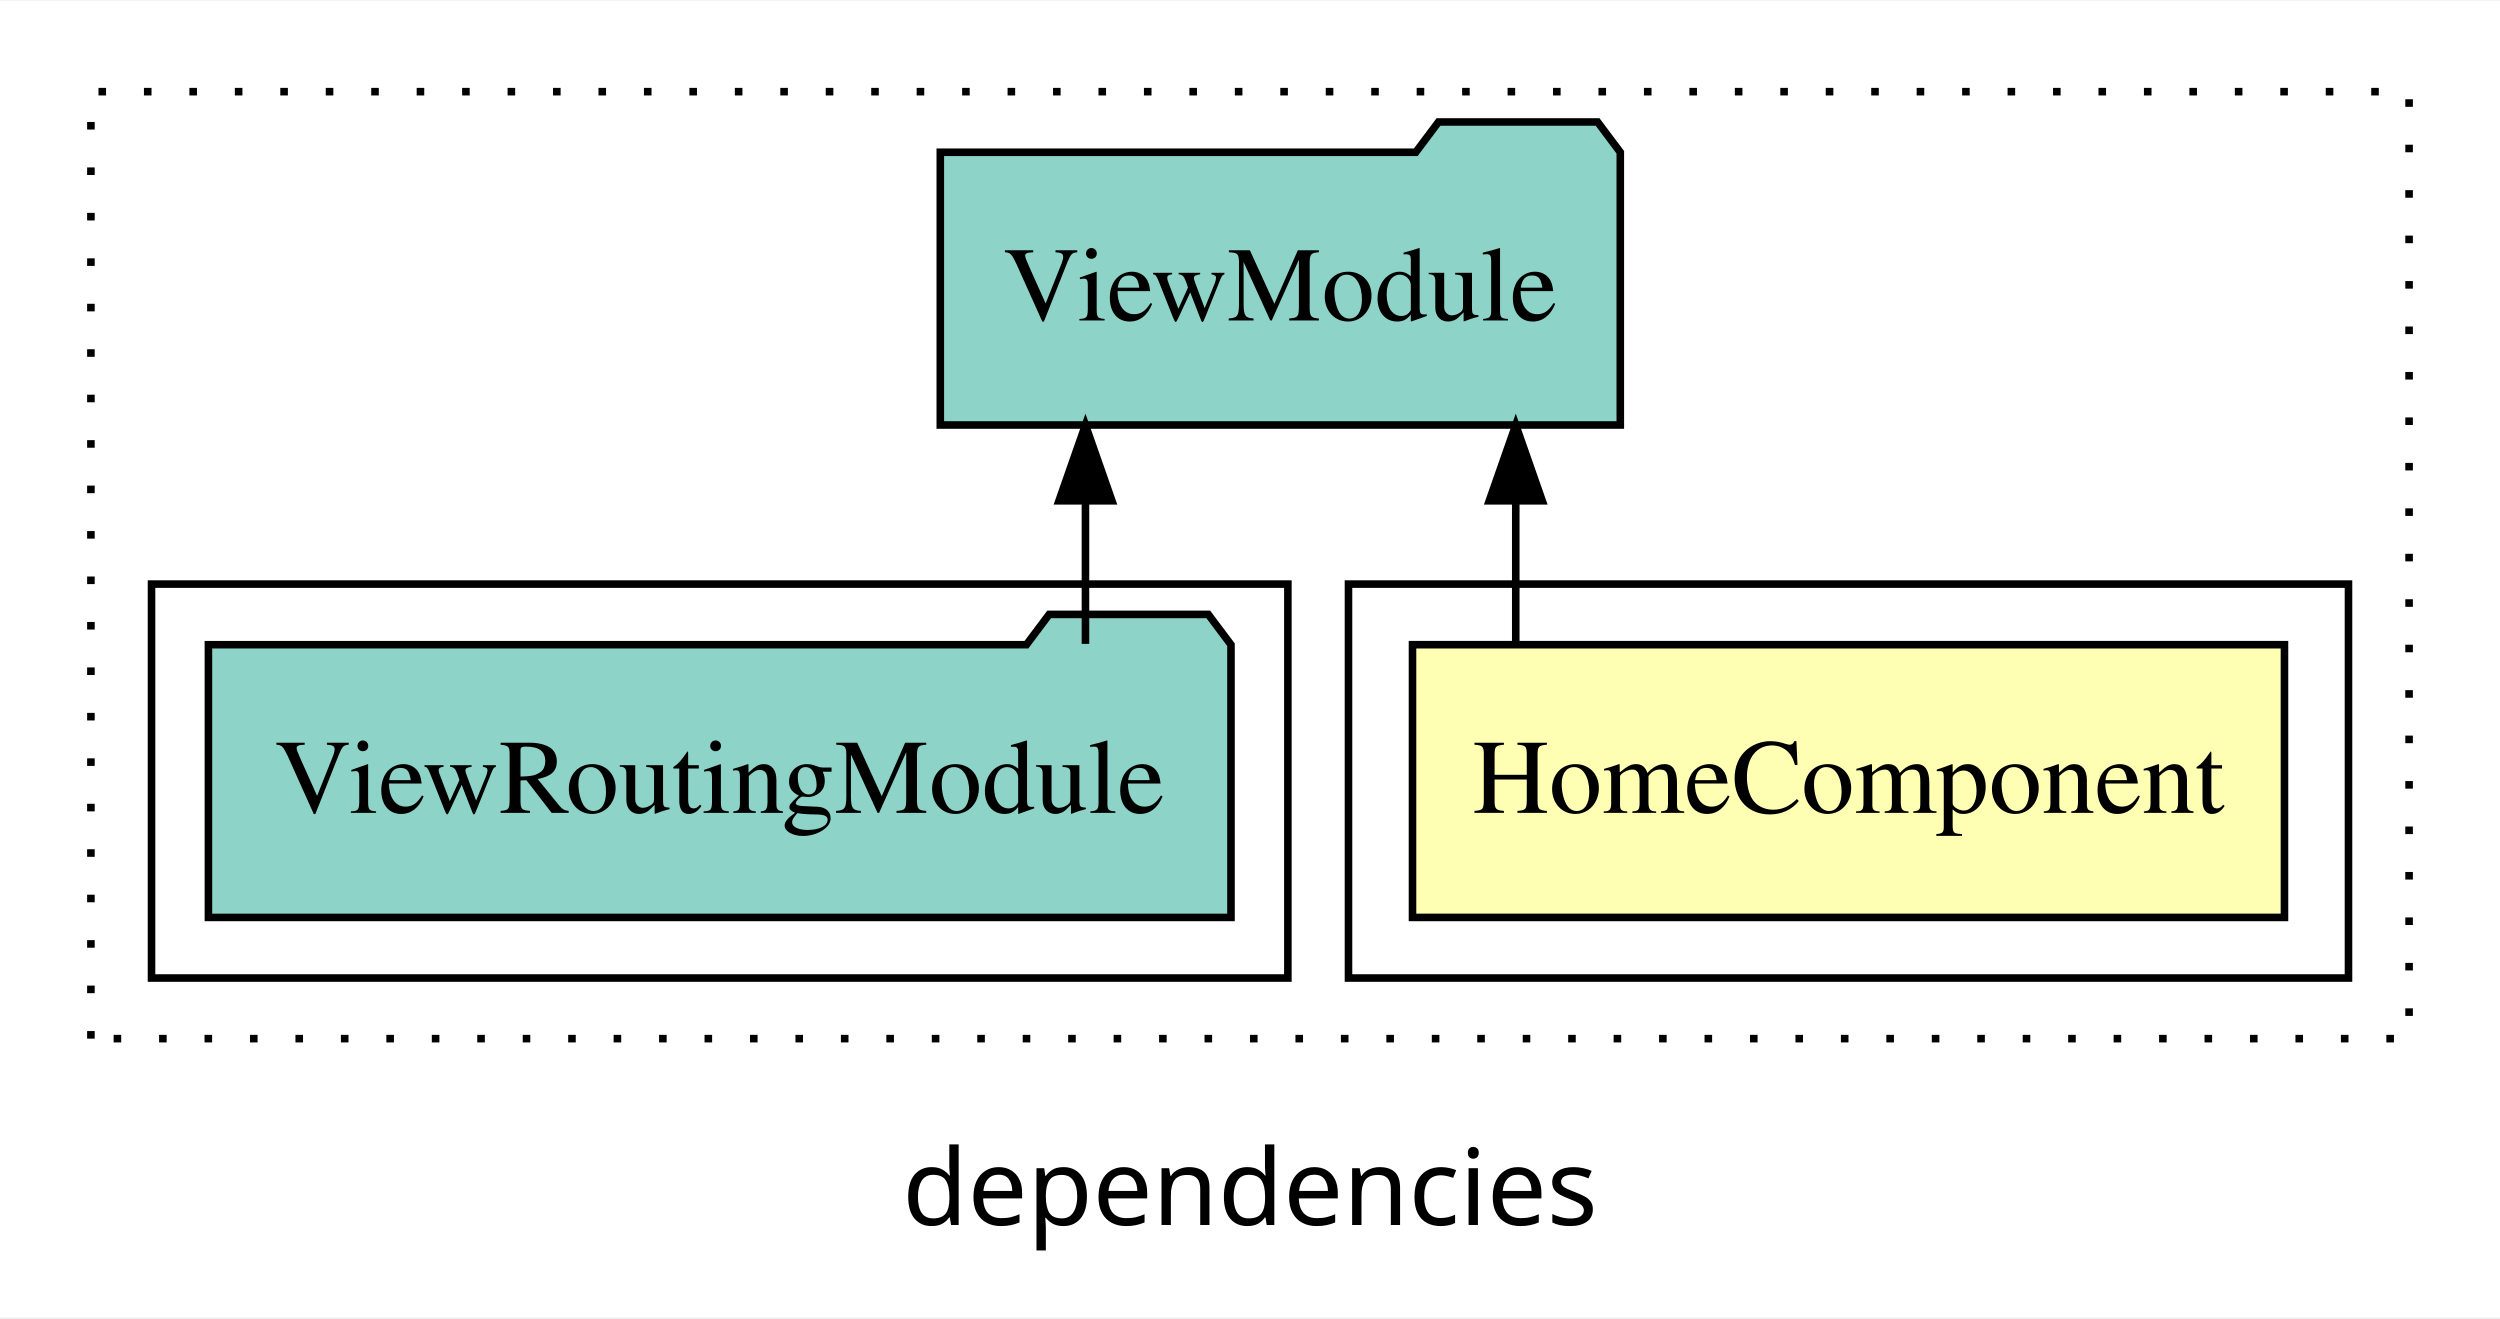
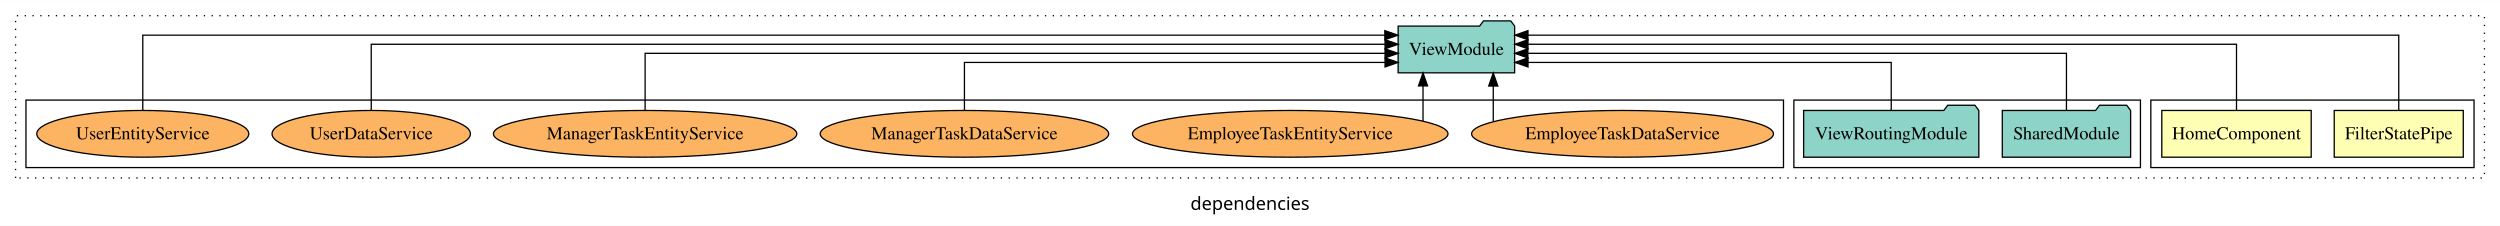
- <svg xmlns="http://www.w3.org/2000/svg" width="330pt" height="174pt" viewBox="0.00 0.00 330.00 173.80">
+ <svg xmlns="http://www.w3.org/2000/svg" width="1926pt" height="174pt" viewBox="0.00 0.00 1926.00 173.80">
  <g id="graph0" class="graph" transform="scale(1 1) rotate(0) translate(4 169.8)">
-     <polygon fill="white" stroke="transparent" points="-4,4 -4,-169.8 326,-169.8 326,4 -4,4" />
-     <text text-anchor="middle" x="161" y="-8.2" font-family="sans-serif" font-size="14.00">dependencies</text>
+     <polygon fill="white" stroke="transparent" points="-4,4 -4,-169.8 1922,-169.8 1922,4 -4,4" />
+     <text text-anchor="middle" x="959" y="-8.2" font-family="sans-serif" font-size="14.00">dependencies</text>
    <g id="clust1" class="cluster">
-       <polygon fill="none" stroke="black" stroke-dasharray="1,5" points="8,-32.8 8,-157.8 314,-157.8 314,-32.8 8,-32.8" />
+       <polygon fill="none" stroke="black" stroke-dasharray="1,5" points="8,-32.8 8,-157.8 1910,-157.8 1910,-32.8 8,-32.8" />
    </g>
    <g id="clust2" class="cluster">
-       <polygon fill="none" stroke="black" points="174,-40.8 174,-92.8 306,-92.8 306,-40.8 174,-40.8" />
+       <polygon fill="none" stroke="black" points="1653,-40.8 1653,-92.8 1902,-92.8 1902,-40.8 1653,-40.8" />
    </g>
-     <g id="clust4" class="cluster">
-       <polygon fill="none" stroke="black" points="16,-40.8 16,-92.8 166,-92.8 166,-40.8 16,-40.8" />
+     <g id="clust5" class="cluster">
+       <polygon fill="none" stroke="black" points="1378,-40.8 1378,-92.8 1645,-92.8 1645,-40.8 1378,-40.8" />
+     </g>
+     <g id="clust8" class="cluster">
+       <polygon fill="none" stroke="black" points="16,-40.8 16,-92.8 1370,-92.8 1370,-40.8 16,-40.8" />
    </g>
    <g id="node1" class="node">
-       <polygon fill="#ffffb3" stroke="black" points="297.55,-84.8 182.45,-84.8 182.45,-48.8 297.55,-48.8 297.55,-84.8" />
-       <text text-anchor="middle" x="240" y="-62.6" font-family="Times,serif" font-size="14.00">HomeComponent</text>
+       <polygon fill="#ffffb3" stroke="black" points="1893.71,-84.8 1794.29,-84.8 1794.29,-48.8 1893.71,-48.8 1893.71,-84.8" />
+       <text text-anchor="middle" x="1844" y="-62.6" font-family="Times,serif" font-size="14.00">FilterStatePipe</text>
+     </g>
+     <g id="node3" class="node">
+       <polygon fill="#8dd3c7" stroke="black" points="1162.88,-149.8 1159.88,-153.8 1138.88,-153.8 1135.88,-149.8 1073.12,-149.8 1073.12,-113.8 1162.88,-113.8 1162.88,-149.8" />
+       <text text-anchor="middle" x="1118" y="-127.6" font-family="Times,serif" font-size="14.00">ViewModule</text>
+     </g>
+     <g id="edge1" class="edge">
+       <path fill="none" stroke="black" d="M1844,-84.81C1844,-107.29 1844,-142.8 1844,-142.8 1844,-142.8 1173.14,-142.8 1173.14,-142.8" />
+       <polygon fill="black" stroke="black" points="1173.14,-139.3 1163.14,-142.8 1173.14,-146.3 1173.14,-139.3" />
    </g>
    <g id="node2" class="node">
-       <polygon fill="#8dd3c7" stroke="black" points="209.88,-149.8 206.88,-153.8 185.88,-153.8 182.88,-149.8 120.12,-149.8 120.12,-113.8 209.88,-113.8 209.88,-149.8" />
-       <text text-anchor="middle" x="165" y="-127.6" font-family="Times,serif" font-size="14.00">ViewModule</text>
-     </g>
-     <g id="edge1" class="edge">
-       <path fill="none" stroke="black" d="M196.08,-84.91C196.08,-84.91 196.08,-103.79 196.08,-103.79" />
-       <polygon fill="black" stroke="black" points="192.58,-103.79 196.08,-113.79 199.58,-103.79 192.58,-103.79" />
-     </g>
-     <g id="node3" class="node">
-       <polygon fill="#8dd3c7" stroke="black" points="158.49,-84.8 155.49,-88.8 134.49,-88.8 131.49,-84.8 23.51,-84.8 23.51,-48.8 158.49,-48.8 158.49,-84.8" />
-       <text text-anchor="middle" x="91" y="-62.6" font-family="Times,serif" font-size="14.00">ViewRoutingModule</text>
+       <polygon fill="#ffffb3" stroke="black" points="1776.55,-84.8 1661.45,-84.8 1661.45,-48.8 1776.55,-48.8 1776.55,-84.8" />
+       <text text-anchor="middle" x="1719" y="-62.6" font-family="Times,serif" font-size="14.00">HomeComponent</text>
    </g>
    <g id="edge2" class="edge">
-       <path fill="none" stroke="black" d="M139.28,-84.91C139.28,-84.91 139.28,-103.79 139.28,-103.79" />
-       <polygon fill="black" stroke="black" points="135.78,-103.79 139.28,-113.79 142.78,-103.79 135.78,-103.79" />
+       <path fill="none" stroke="black" d="M1719,-84.93C1719,-105.37 1719,-135.8 1719,-135.8 1719,-135.8 1173.17,-135.8 1173.17,-135.8" />
+       <polygon fill="black" stroke="black" points="1173.17,-132.3 1163.17,-135.8 1173.17,-139.3 1173.17,-132.3" />
+     </g>
+     <g id="node4" class="node">
+       <polygon fill="#8dd3c7" stroke="black" points="1637.43,-84.8 1634.43,-88.8 1613.43,-88.8 1610.43,-84.8 1538.57,-84.8 1538.57,-48.8 1637.43,-48.8 1637.43,-84.8" />
+       <text text-anchor="middle" x="1588" y="-62.6" font-family="Times,serif" font-size="14.00">SharedModule</text>
+     </g>
+     <g id="edge3" class="edge">
+       <path fill="none" stroke="black" d="M1588,-85.07C1588,-103.36 1588,-128.8 1588,-128.8 1588,-128.8 1173.07,-128.8 1173.07,-128.8" />
+       <polygon fill="black" stroke="black" points="1173.07,-125.3 1163.07,-128.8 1173.07,-132.3 1173.07,-125.3" />
+     </g>
+     <g id="node5" class="node">
+       <polygon fill="#8dd3c7" stroke="black" points="1520.49,-84.8 1517.49,-88.8 1496.49,-88.8 1493.49,-84.8 1385.51,-84.8 1385.51,-48.8 1520.49,-48.8 1520.49,-84.8" />
+       <text text-anchor="middle" x="1453" y="-62.6" font-family="Times,serif" font-size="14.00">ViewRoutingModule</text>
+     </g>
+     <g id="edge4" class="edge">
+       <path fill="none" stroke="black" d="M1453,-84.81C1453,-100.85 1453,-121.8 1453,-121.8 1453,-121.8 1173.18,-121.8 1173.18,-121.8" />
+       <polygon fill="black" stroke="black" points="1173.18,-118.3 1163.18,-121.8 1173.18,-125.3 1173.18,-118.3" />
+     </g>
+     <g id="node6" class="node">
+       <ellipse fill="#fdb462" stroke="black" cx="1246" cy="-66.8" rx="116.29" ry="18" />
+       <text text-anchor="middle" x="1246" y="-62.6" font-family="Times,serif" font-size="14.00">EmployeeTaskDataService</text>
+     </g>
+     <g id="edge5" class="edge">
+       <path fill="none" stroke="black" d="M1146.4,-76.11C1146.4,-76.11 1146.4,-103.65 1146.4,-103.65" />
+       <polygon fill="black" stroke="black" points="1142.9,-103.65 1146.4,-113.65 1149.9,-103.65 1142.9,-103.65" />
+     </g>
+     <g id="node7" class="node">
+       <ellipse fill="#fdb462" stroke="black" cx="990" cy="-66.8" rx="121.54" ry="18" />
+       <text text-anchor="middle" x="990" y="-62.6" font-family="Times,serif" font-size="14.00">EmployeeTaskEntityService</text>
+     </g>
+     <g id="edge6" class="edge">
+       <path fill="none" stroke="black" d="M1092.29,-76.67C1092.29,-76.67 1092.29,-103.71 1092.29,-103.71" />
+       <polygon fill="black" stroke="black" points="1088.79,-103.71 1092.29,-113.71 1095.79,-103.71 1088.79,-103.71" />
+     </g>
+     <g id="node8" class="node">
+       <ellipse fill="#fdb462" stroke="black" cx="739" cy="-66.8" rx="111.12" ry="18" />
+       <text text-anchor="middle" x="739" y="-62.6" font-family="Times,serif" font-size="14.00">ManagerTaskDataService</text>
+     </g>
+     <g id="edge7" class="edge">
+       <path fill="none" stroke="black" d="M739,-84.81C739,-100.85 739,-121.8 739,-121.8 739,-121.8 1063.04,-121.8 1063.04,-121.8" />
+       <polygon fill="black" stroke="black" points="1063.04,-125.3 1073.04,-121.8 1063.04,-118.3 1063.04,-125.3" />
+     </g>
+     <g id="node9" class="node">
+       <ellipse fill="#fdb462" stroke="black" cx="493" cy="-66.8" rx="116.88" ry="18" />
+       <text text-anchor="middle" x="493" y="-62.6" font-family="Times,serif" font-size="14.00">ManagerTaskEntityService</text>
+     </g>
+     <g id="edge8" class="edge">
+       <path fill="none" stroke="black" d="M493,-85.07C493,-103.36 493,-128.8 493,-128.8 493,-128.8 1063.05,-128.8 1063.05,-128.8" />
+       <polygon fill="black" stroke="black" points="1063.05,-132.3 1073.05,-128.8 1063.05,-125.3 1063.05,-132.3" />
+     </g>
+     <g id="node10" class="node">
+       <ellipse fill="#fdb462" stroke="black" cx="282" cy="-66.8" rx="76.41" ry="18" />
+       <text text-anchor="middle" x="282" y="-62.6" font-family="Times,serif" font-size="14.00">UserDataService</text>
+     </g>
+     <g id="edge9" class="edge">
+       <path fill="none" stroke="black" d="M282,-84.93C282,-105.37 282,-135.8 282,-135.8 282,-135.8 1063.05,-135.8 1063.05,-135.8" />
+       <polygon fill="black" stroke="black" points="1063.05,-139.3 1073.05,-135.8 1063.05,-132.3 1063.05,-139.3" />
+     </g>
+     <g id="node11" class="node">
+       <ellipse fill="#fdb462" stroke="black" cx="106" cy="-66.8" rx="81.66" ry="18" />
+       <text text-anchor="middle" x="106" y="-62.6" font-family="Times,serif" font-size="14.00">UserEntityService</text>
+     </g>
+     <g id="edge10" class="edge">
+       <path fill="none" stroke="black" d="M106,-84.81C106,-107.29 106,-142.8 106,-142.8 106,-142.8 1062.88,-142.8 1062.88,-142.8" />
+       <polygon fill="black" stroke="black" points="1062.88,-146.3 1072.88,-142.8 1062.88,-139.3 1062.88,-146.3" />
    </g>
  </g>
</svg>
